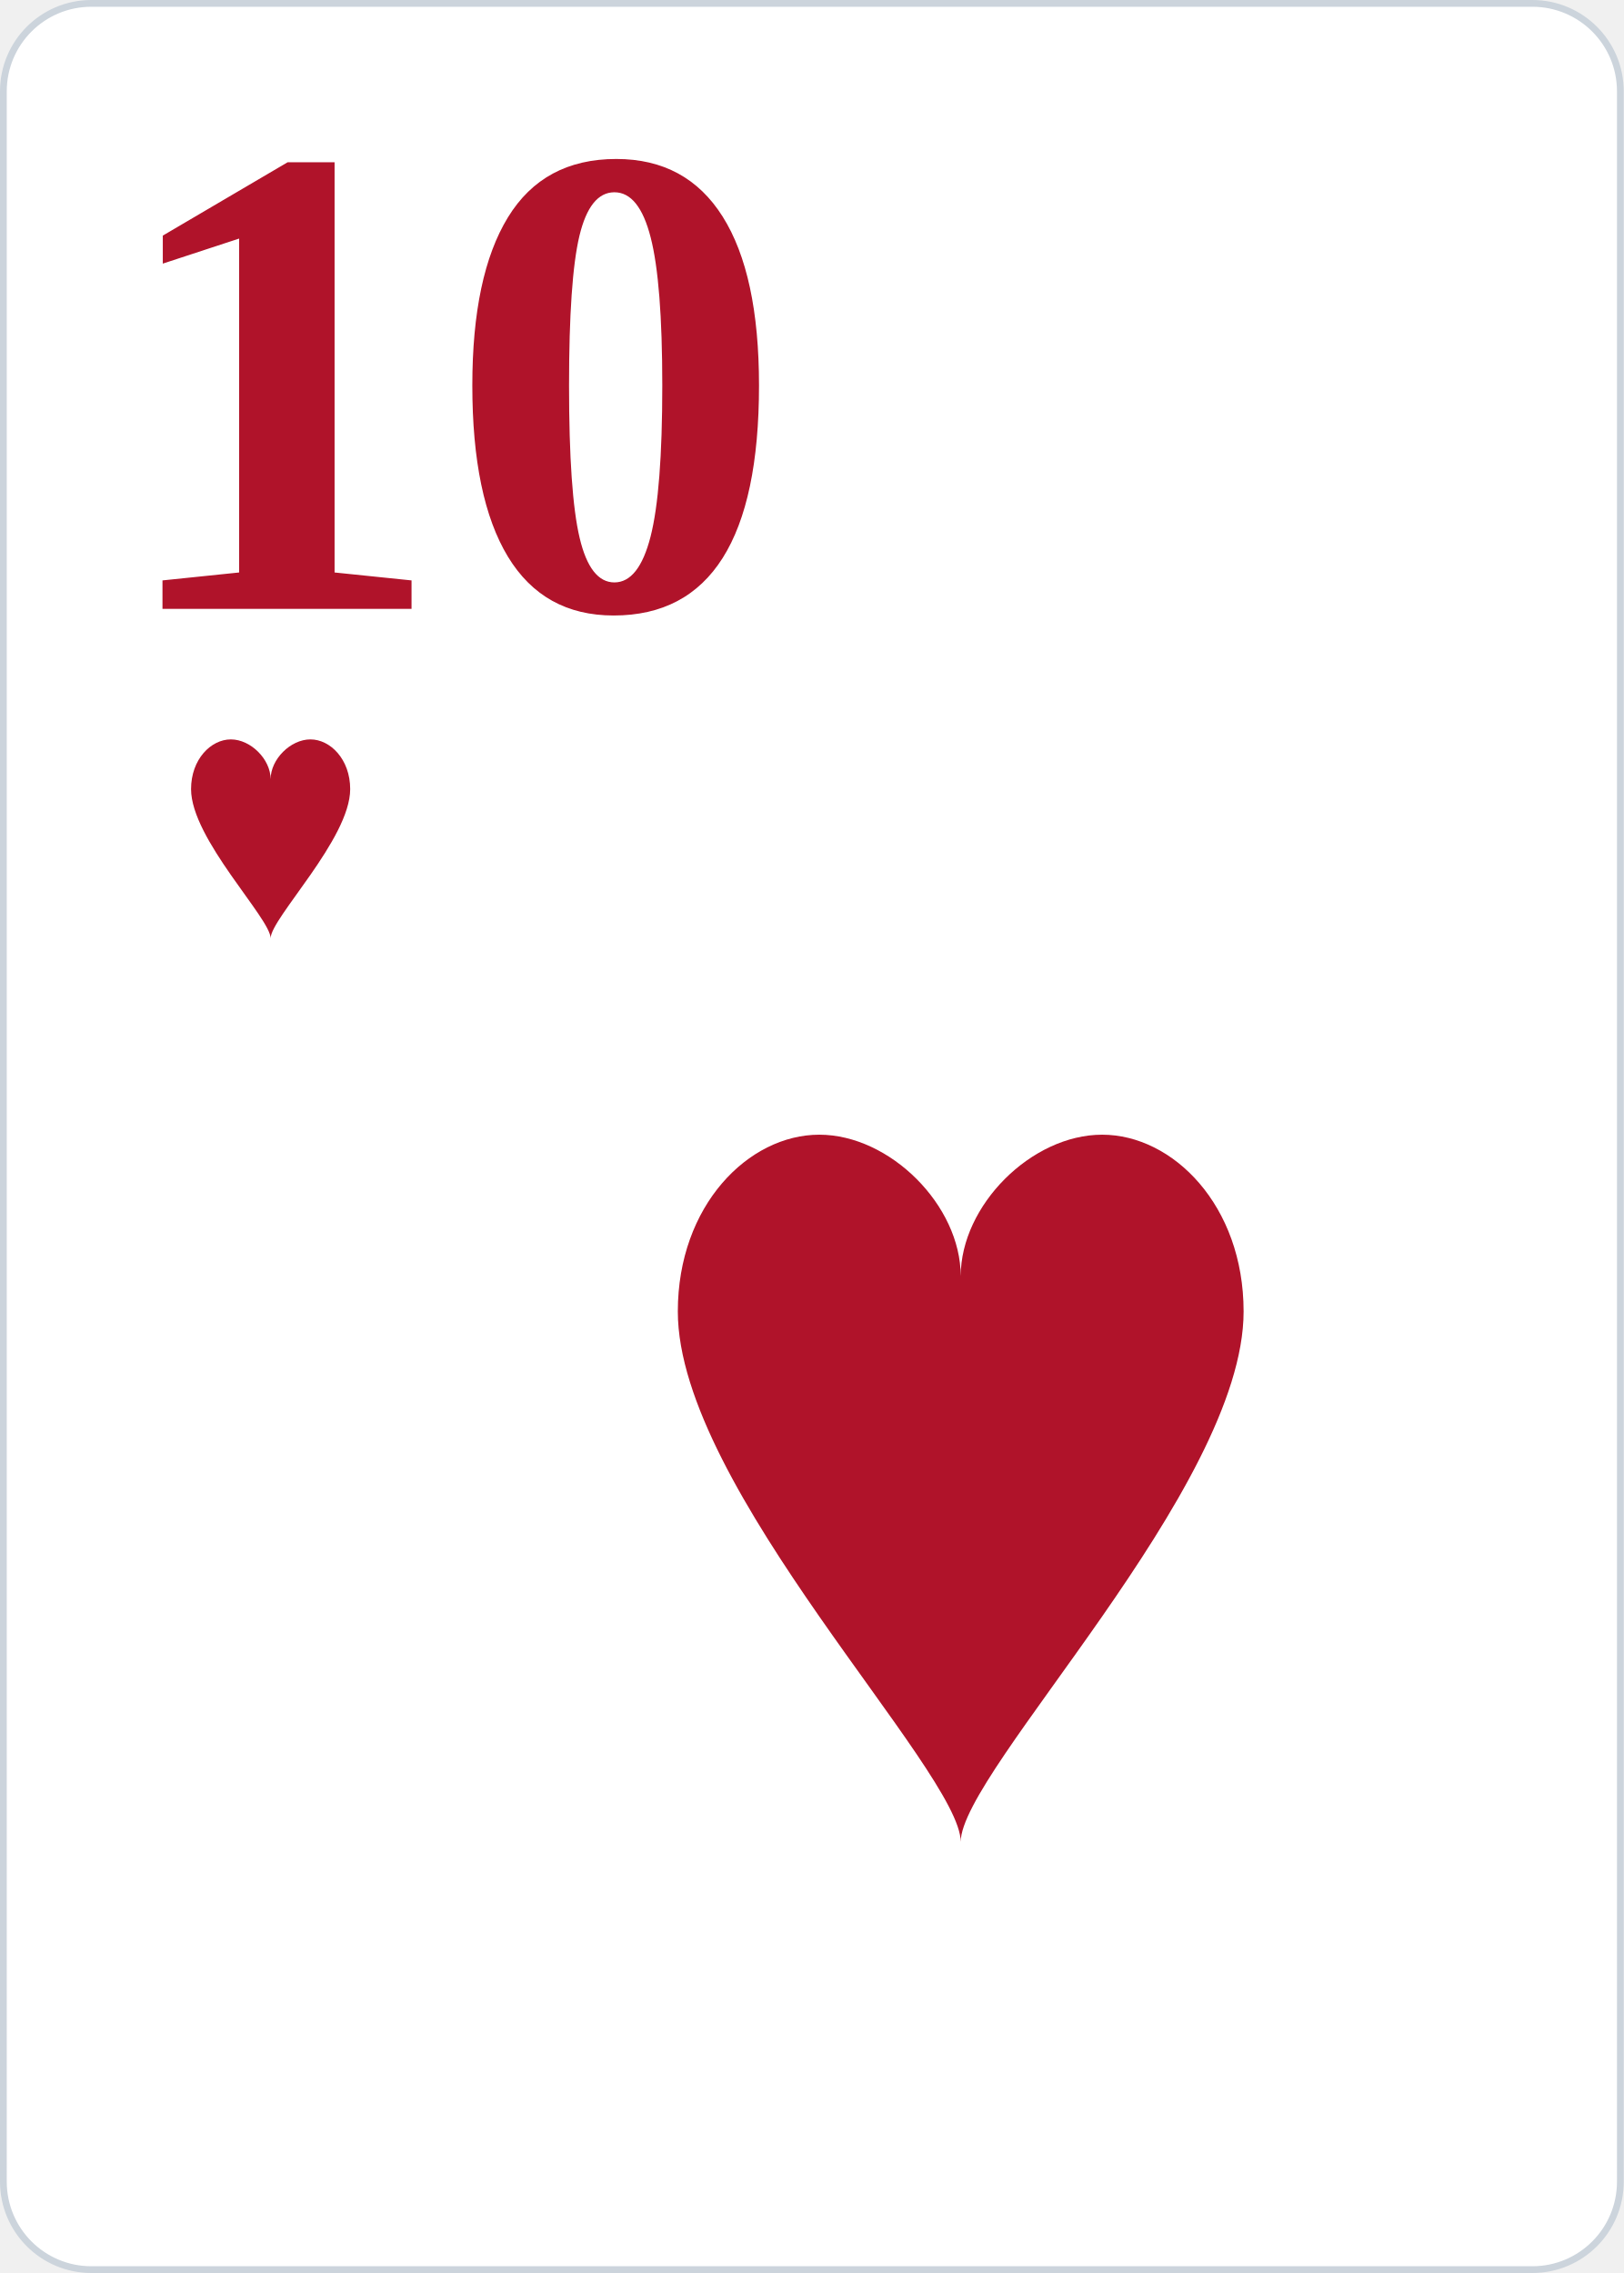
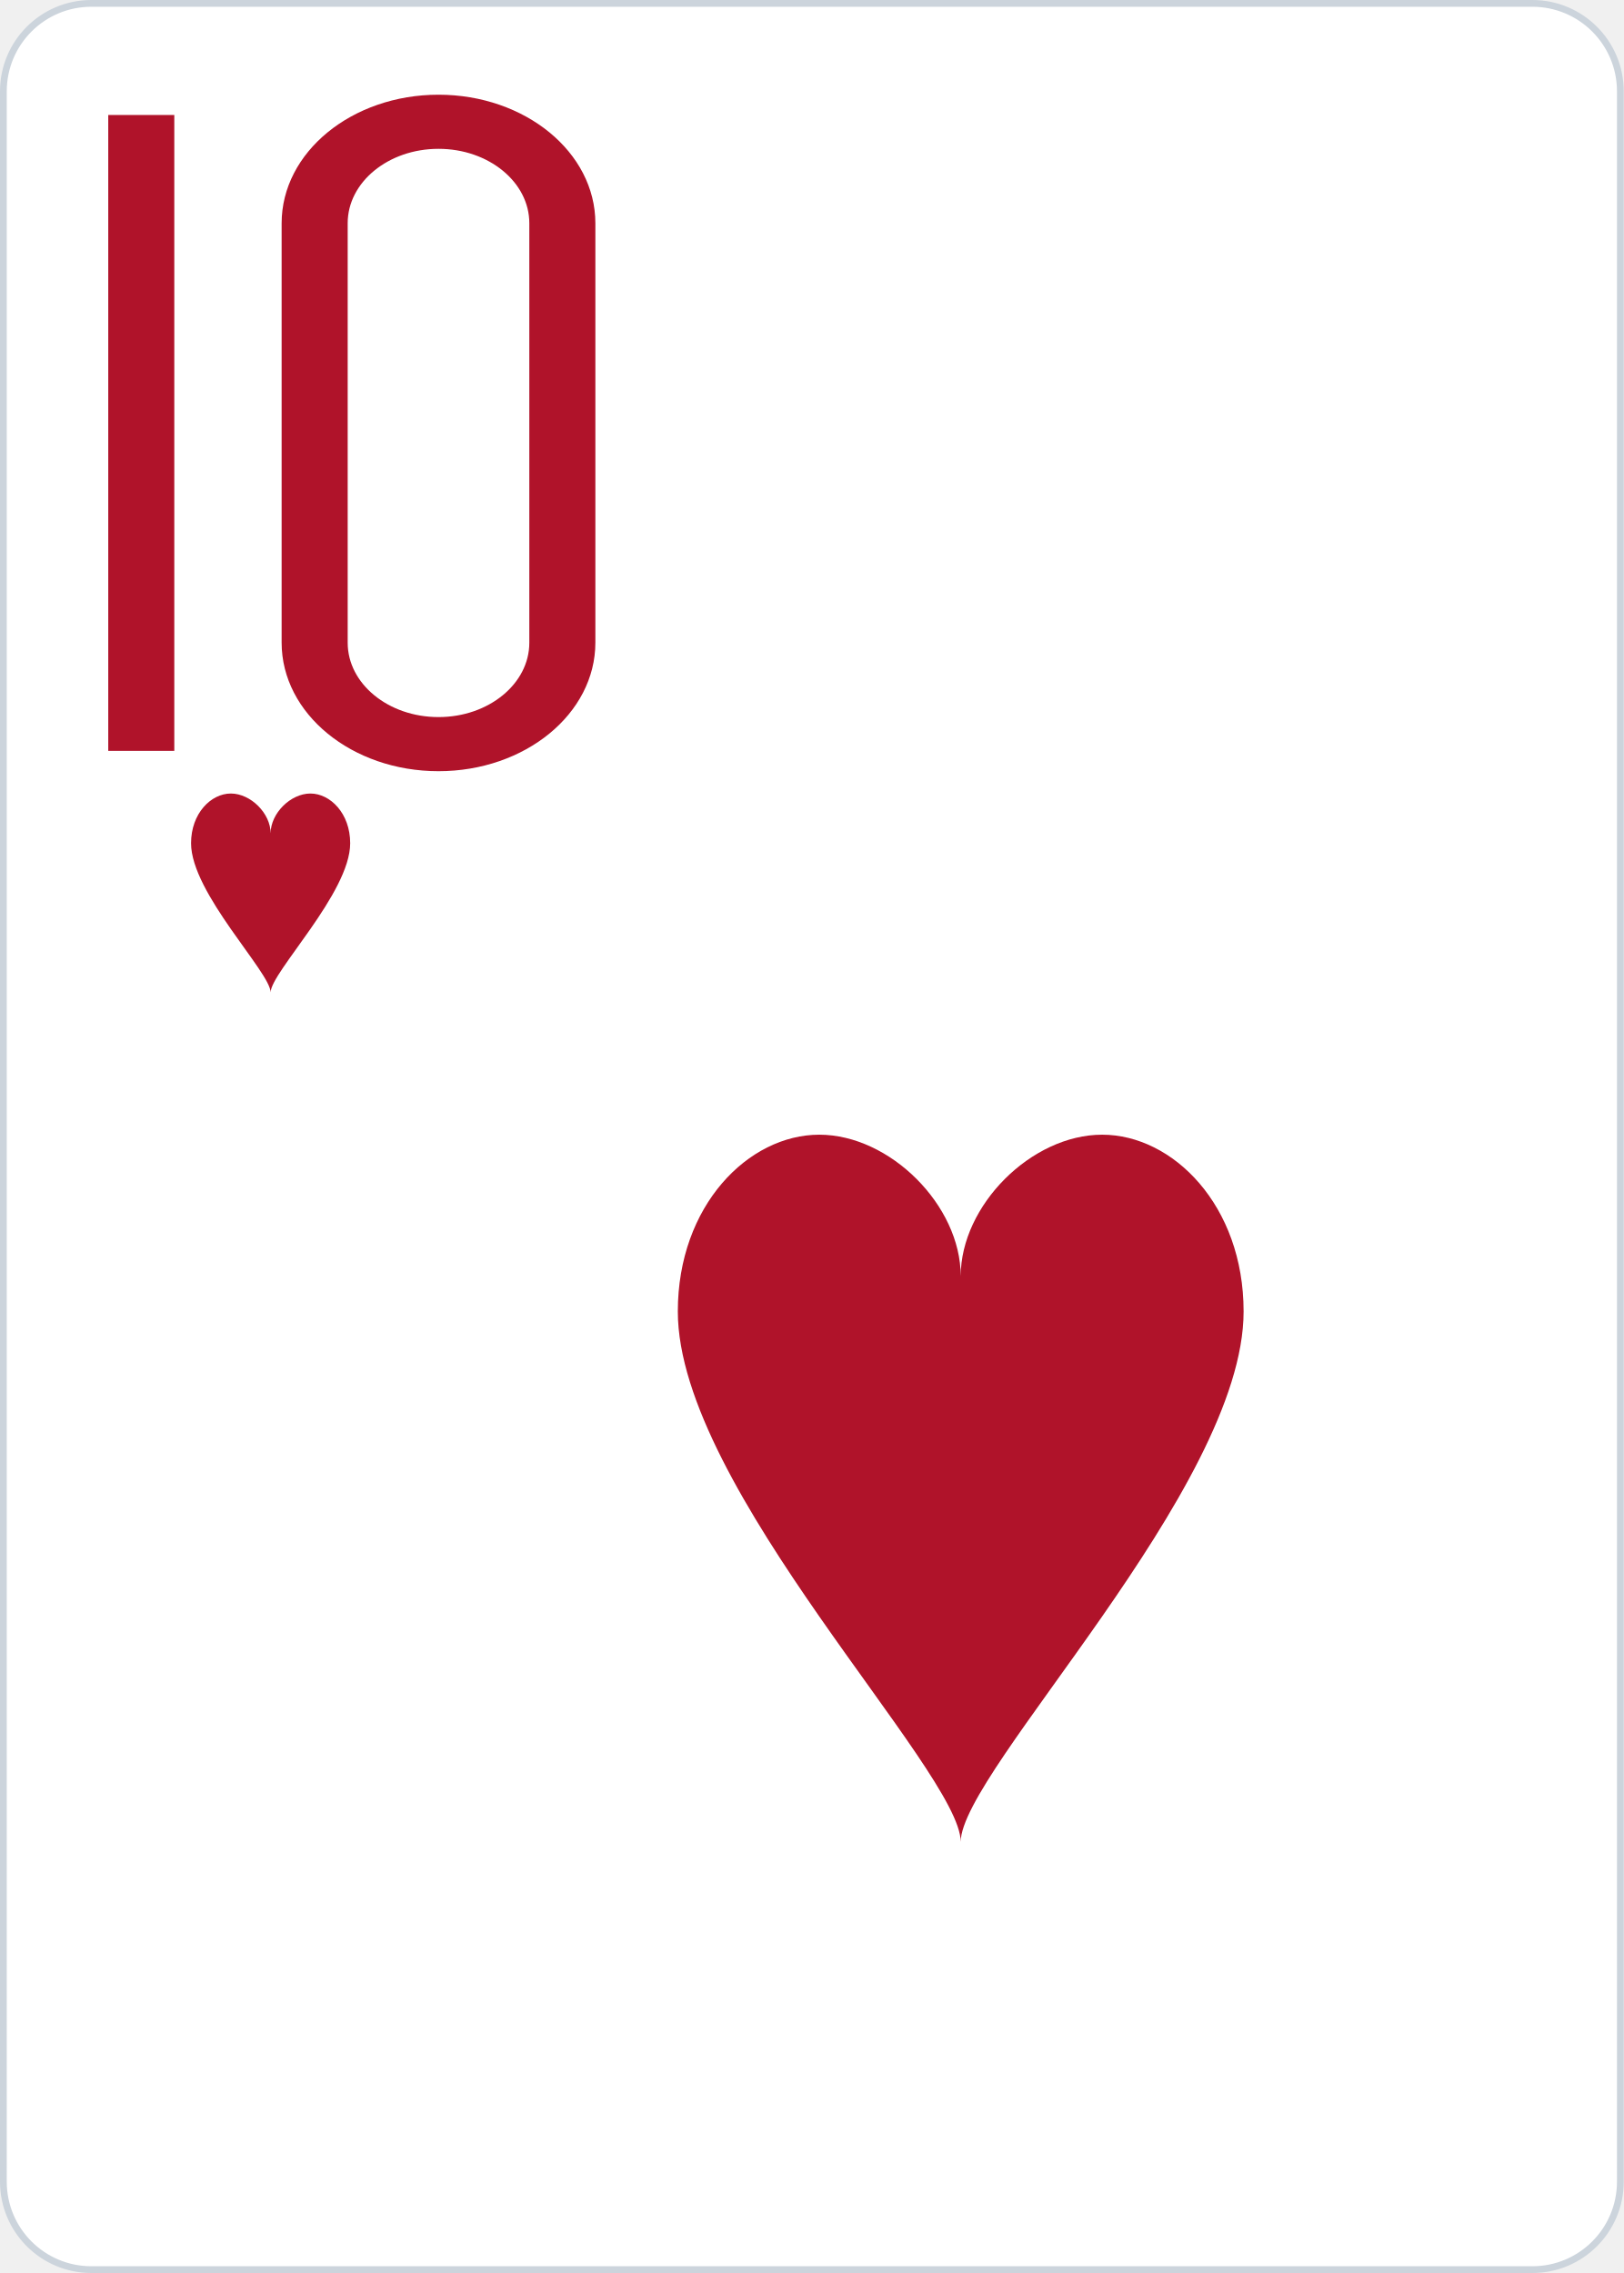
<svg xmlns="http://www.w3.org/2000/svg" xmlns:xlink="http://www.w3.org/1999/xlink" class="card" face="TH" width="2.5in" height="3.5in" viewBox="-120 -168 240 336">
  <defs>
    <symbol id="pH" viewBox="-600 -600 1200 1200">
      <path d="M0 -300C0 -400 100 -500 200 -500C300 -500 400 -400 400 -250C400 0 0 400 0 500C0 400 -400 0 -400 -250C-400 -400 -300 -500 -200 -500C-100 -500 0 -400 -0 -300Z" fill="#b0132a" />
    </symbol>
    <g id="iHT">
-       <text x="-104" y="-78" font-family="Georgia,'Times New Roman',Times,serif" font-size="100" font-weight="700" text-anchor="start" textLength="72" lengthAdjust="spacingAndGlyphs" fill="#b0132a">10</text>
-       <use xlink:href="#pH" x="-97.64" y="-61.64" width="35.28" height="35.28" />
+       <path d="M-260 430L-260 -430M-50 0L-50 -310A150 150 0 0 1 250 -310L250 310A150 150 0 0 1 -50 310Z" transform="matrix(0.122034 0 0 0.1 -67.38983 -104)" fill="none" stroke="#b0132a" stroke-width="80" stroke-linecap="square" stroke-linejoin="miter" stroke-miterlimit="1.5" vector-effect="none" />
+       <use xlink:href="#pH" x="-97.64" y="-53.64" width="35.28" height="35.28" />
    </g>
  </defs>
  <rect x="-119.5" y="-167.5" width="239" height="335" rx="13" ry="13" fill="#ffffff" stroke="#ccd4dc" />
  <use xlink:href="#iHT" />
  <use xlink:href="#pH" x="-40.72" y="-10.72" width="125.44" height="125.44" />
</svg>
